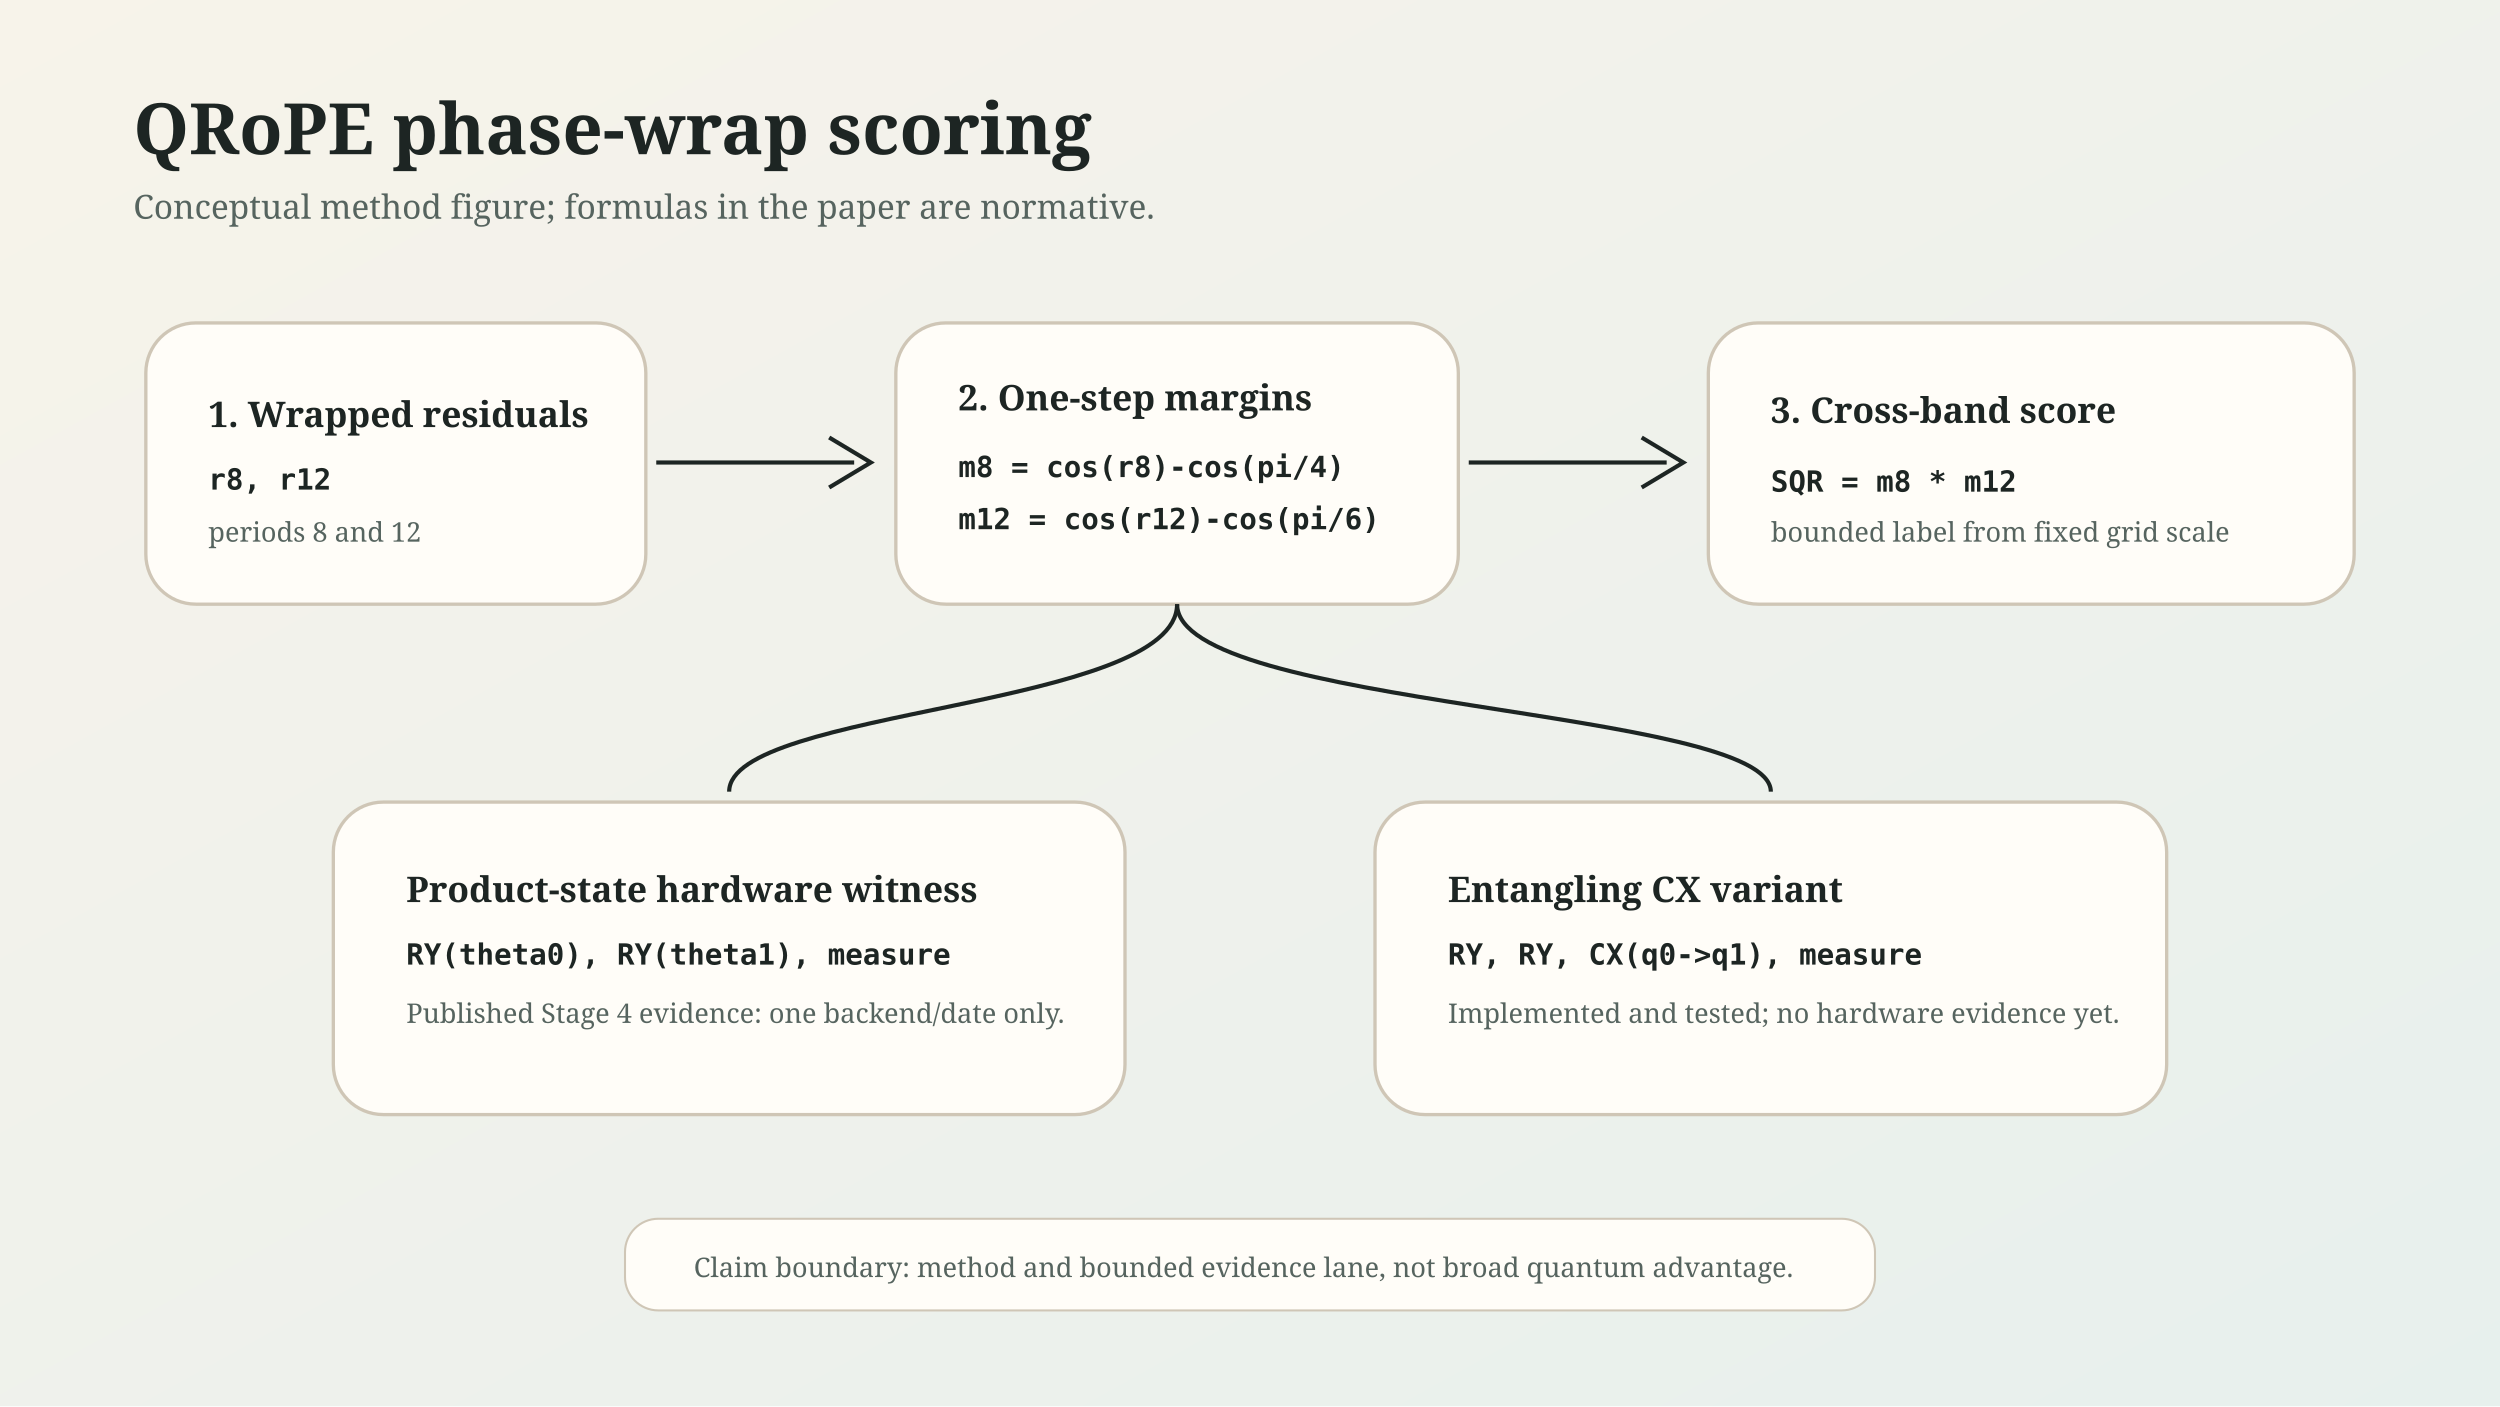
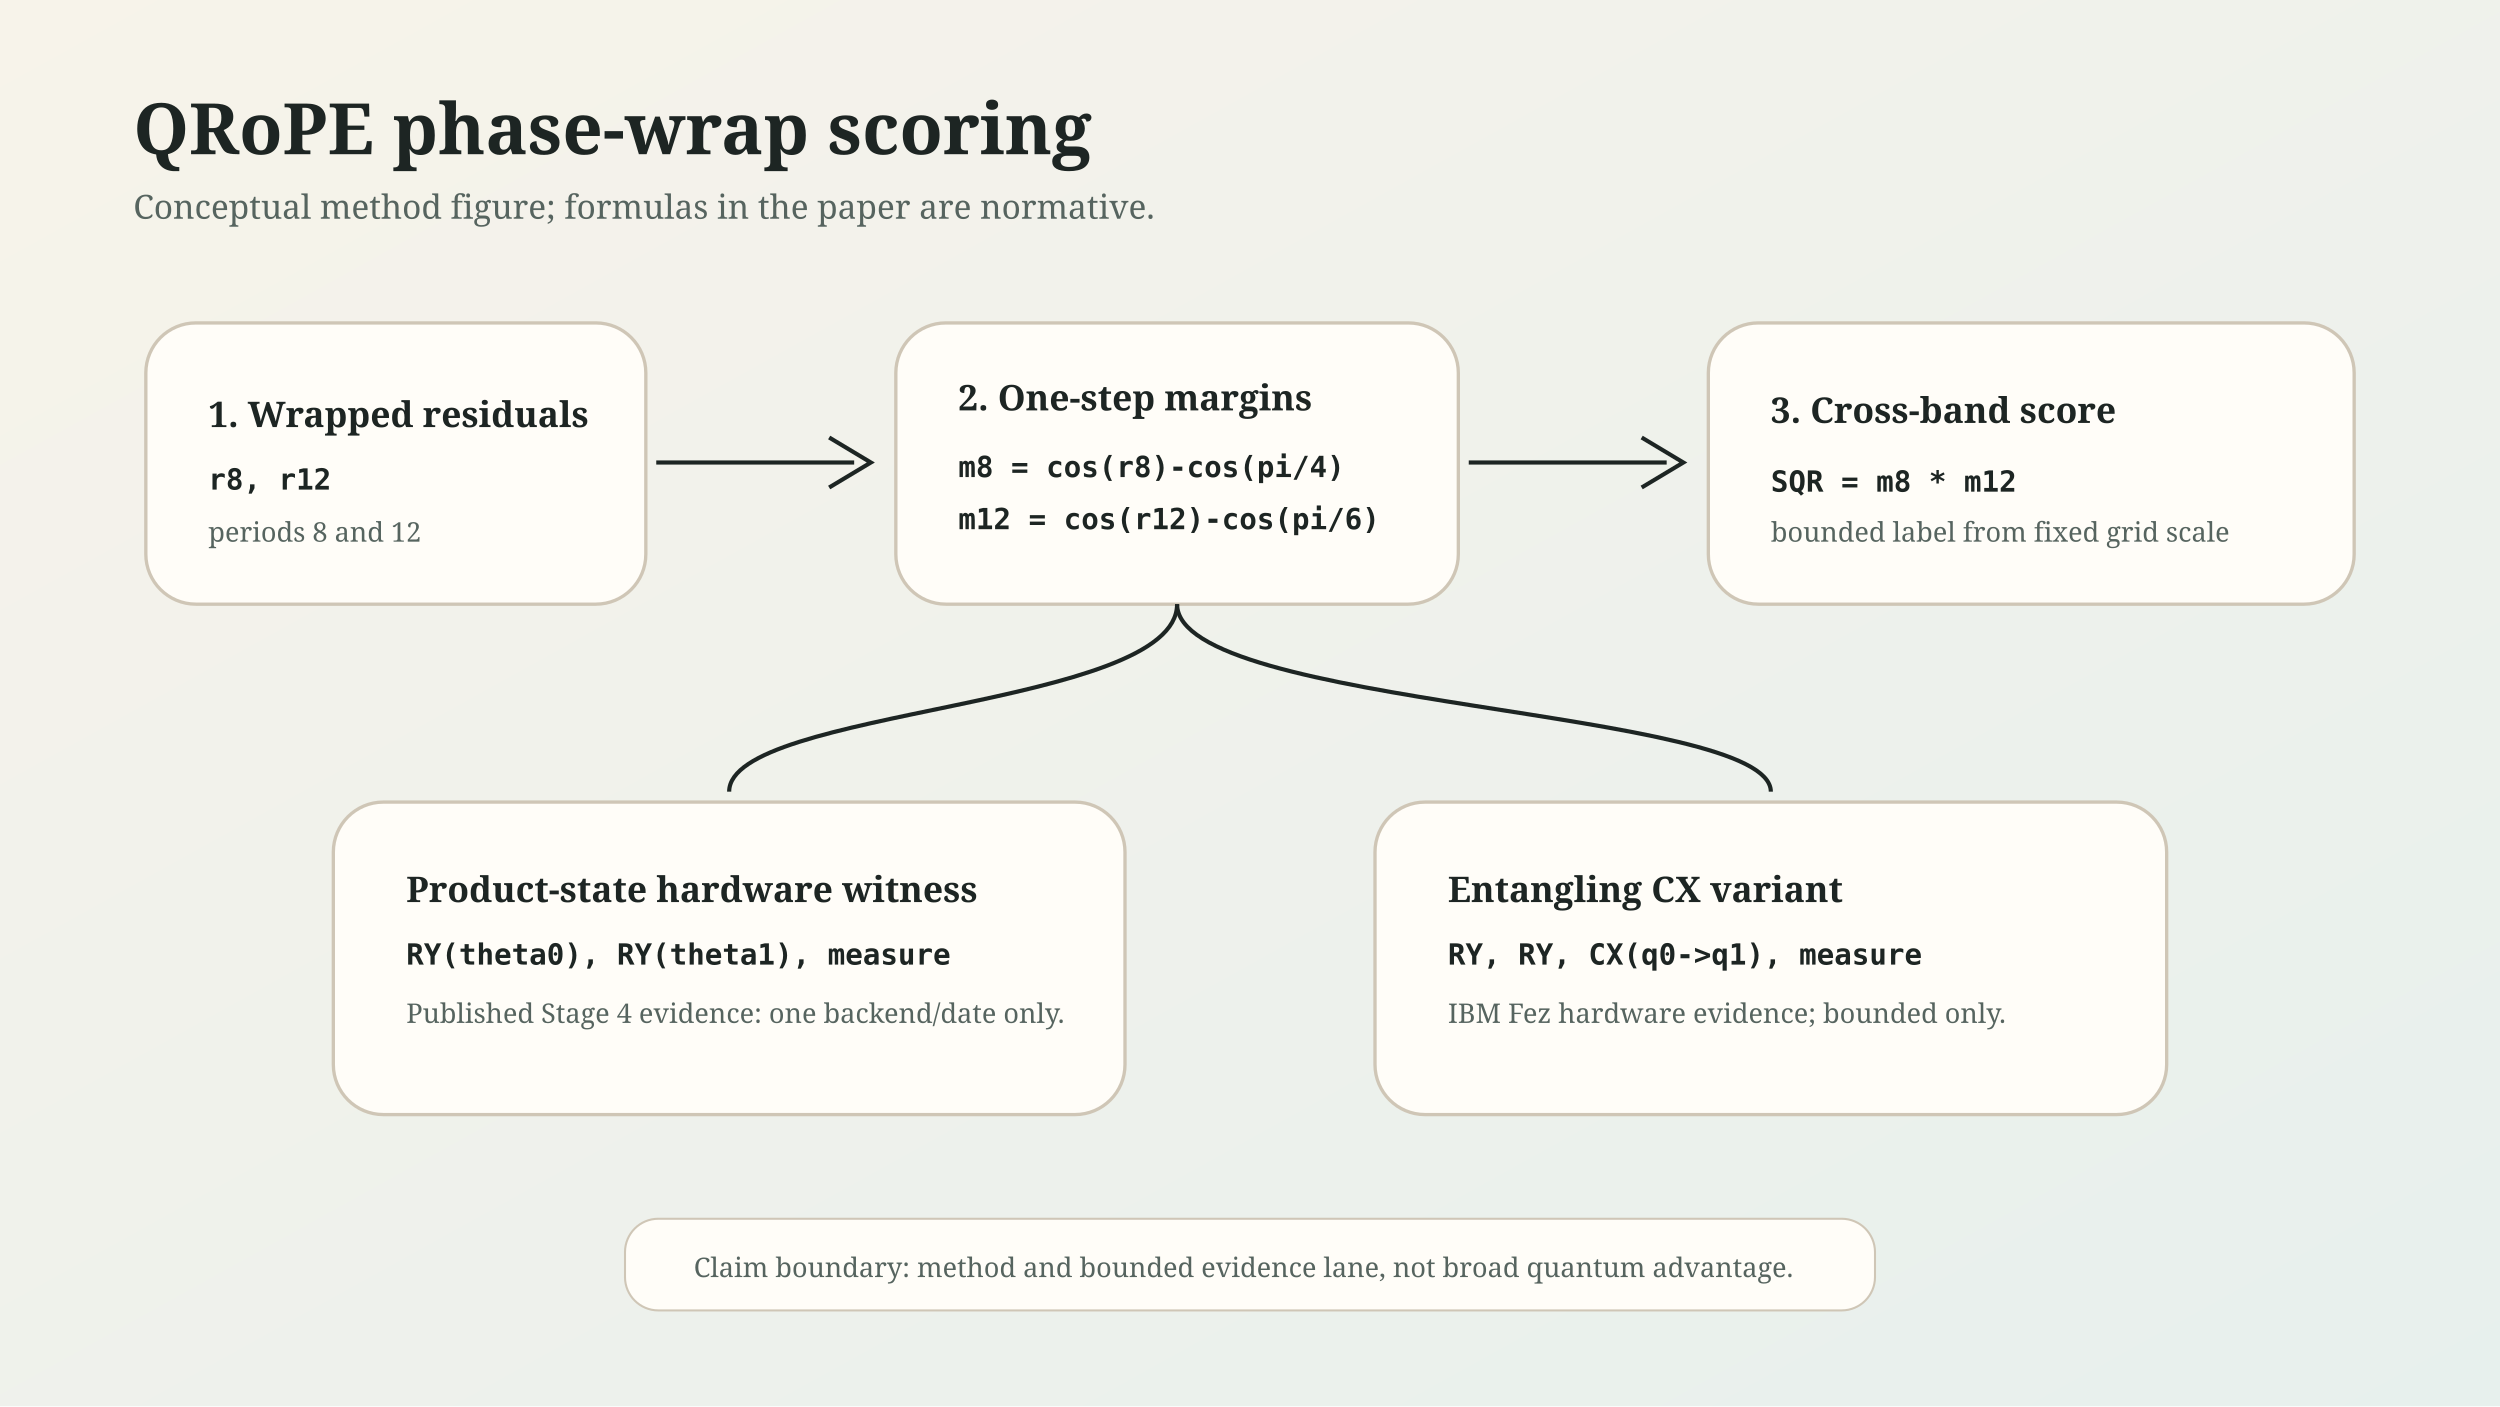
<svg xmlns="http://www.w3.org/2000/svg" width="1200" height="675" viewBox="0 0 1200 675" role="img" aria-labelledby="title desc">
  <defs>
    <linearGradient id="paper" x1="0" y1="0" x2="1" y2="1">
      <stop offset="0" stop-color="#f7f3ea" />
      <stop offset="1" stop-color="#e7f0ed" />
    </linearGradient>
    <style>
      .title { font: 700 34px Georgia, serif; fill: #1d2523; }
      .sub { font: 500 16px Georgia, serif; fill: #56645f; }
      .label { font: 700 17px Georgia, serif; fill: #1d2523; }
      .small { font: 500 13px Georgia, serif; fill: #56645f; }
      .tiny { font: 500 11px Georgia, serif; fill: #6d7974; }
      .mono { font: 700 14px Consolas, monospace; fill: #1d2523; }
      .panel { fill: #fffdf8; stroke: #cfc6b6; stroke-width: 1.6; rx: 24; }
      .ink { stroke: #1d2523; stroke-width: 2; fill: none; }
      .grid { stroke: #d7d0c2; stroke-width: 1; stroke-dasharray: 4 7; }
      .teal { fill: #0f766e; }
      .amber { fill: #b7791f; }
      .red { fill: #9f3a38; }
      .blue { fill: #2f5d86; }
    </style>
  </defs>
  <rect width="1200" height="675" fill="url(#paper)" />
  <text x="64" y="74" class="title">QRoPE phase-wrap scoring</text>
  <text x="64" y="105" class="sub">Conceptual method figure; formulas in the paper are normative.</text>
  <rect x="70" y="155" width="240" height="135" class="panel" />
  <text x="100" y="205" class="label">1. Wrapped residuals</text>
  <text x="100" y="235" class="mono">r8, r12</text>
  <text x="100" y="260" class="small">periods 8 and 12</text>
  <path d="M315 222 H410" class="ink" />
  <path d="M398 210 L418 222 L398 234" class="ink" />
  <rect x="430" y="155" width="270" height="135" class="panel" />
  <text x="460" y="197" class="label">2. One-step margins</text>
  <text x="460" y="229" class="mono">m8 = cos(r8)-cos(pi/4)</text>
  <text x="460" y="254" class="mono">m12 = cos(r12)-cos(pi/6)</text>
  <path d="M705 222 H800" class="ink" />
  <path d="M788 210 L808 222 L788 234" class="ink" />
  <rect x="820" y="155" width="310" height="135" class="panel" />
  <text x="850" y="203" class="label">3. Cross-band score</text>
  <text x="850" y="236" class="mono">SQR = m8 * m12</text>
  <text x="850" y="260" class="small">bounded label from fixed grid scale</text>
  <rect x="160" y="385" width="380" height="150" class="panel" />
  <text x="195" y="433" class="label">Product-state hardware witness</text>
  <text x="195" y="463" class="mono">RY(theta0), RY(theta1), measure</text>
  <text x="195" y="491" class="small">Published Stage 4 evidence: one backend/date only.</text>
  <rect x="660" y="385" width="380" height="150" class="panel" />
  <text x="695" y="433" class="label">Entangling CX variant</text>
  <text x="695" y="463" class="mono">RY, RY, CX(q0-&gt;q1), measure</text>
-   <text x="695" y="491" class="small">Implemented and tested; no hardware evidence yet.</text>
+   <text x="695" y="491" class="small">IBM Fez hardware evidence; bounded only.</text>
  <path d="M565 290 C565 340 350 340 350 380" class="ink" />
  <path d="M565 290 C565 340 850 340 850 380" class="ink" />
  <rect x="300" y="585" width="600" height="44" rx="16" fill="#fffdf8" stroke="#cfc6b6" />
  <text x="333" y="613" class="small">Claim boundary: method and bounded evidence lane, not broad quantum advantage.</text>
</svg>
